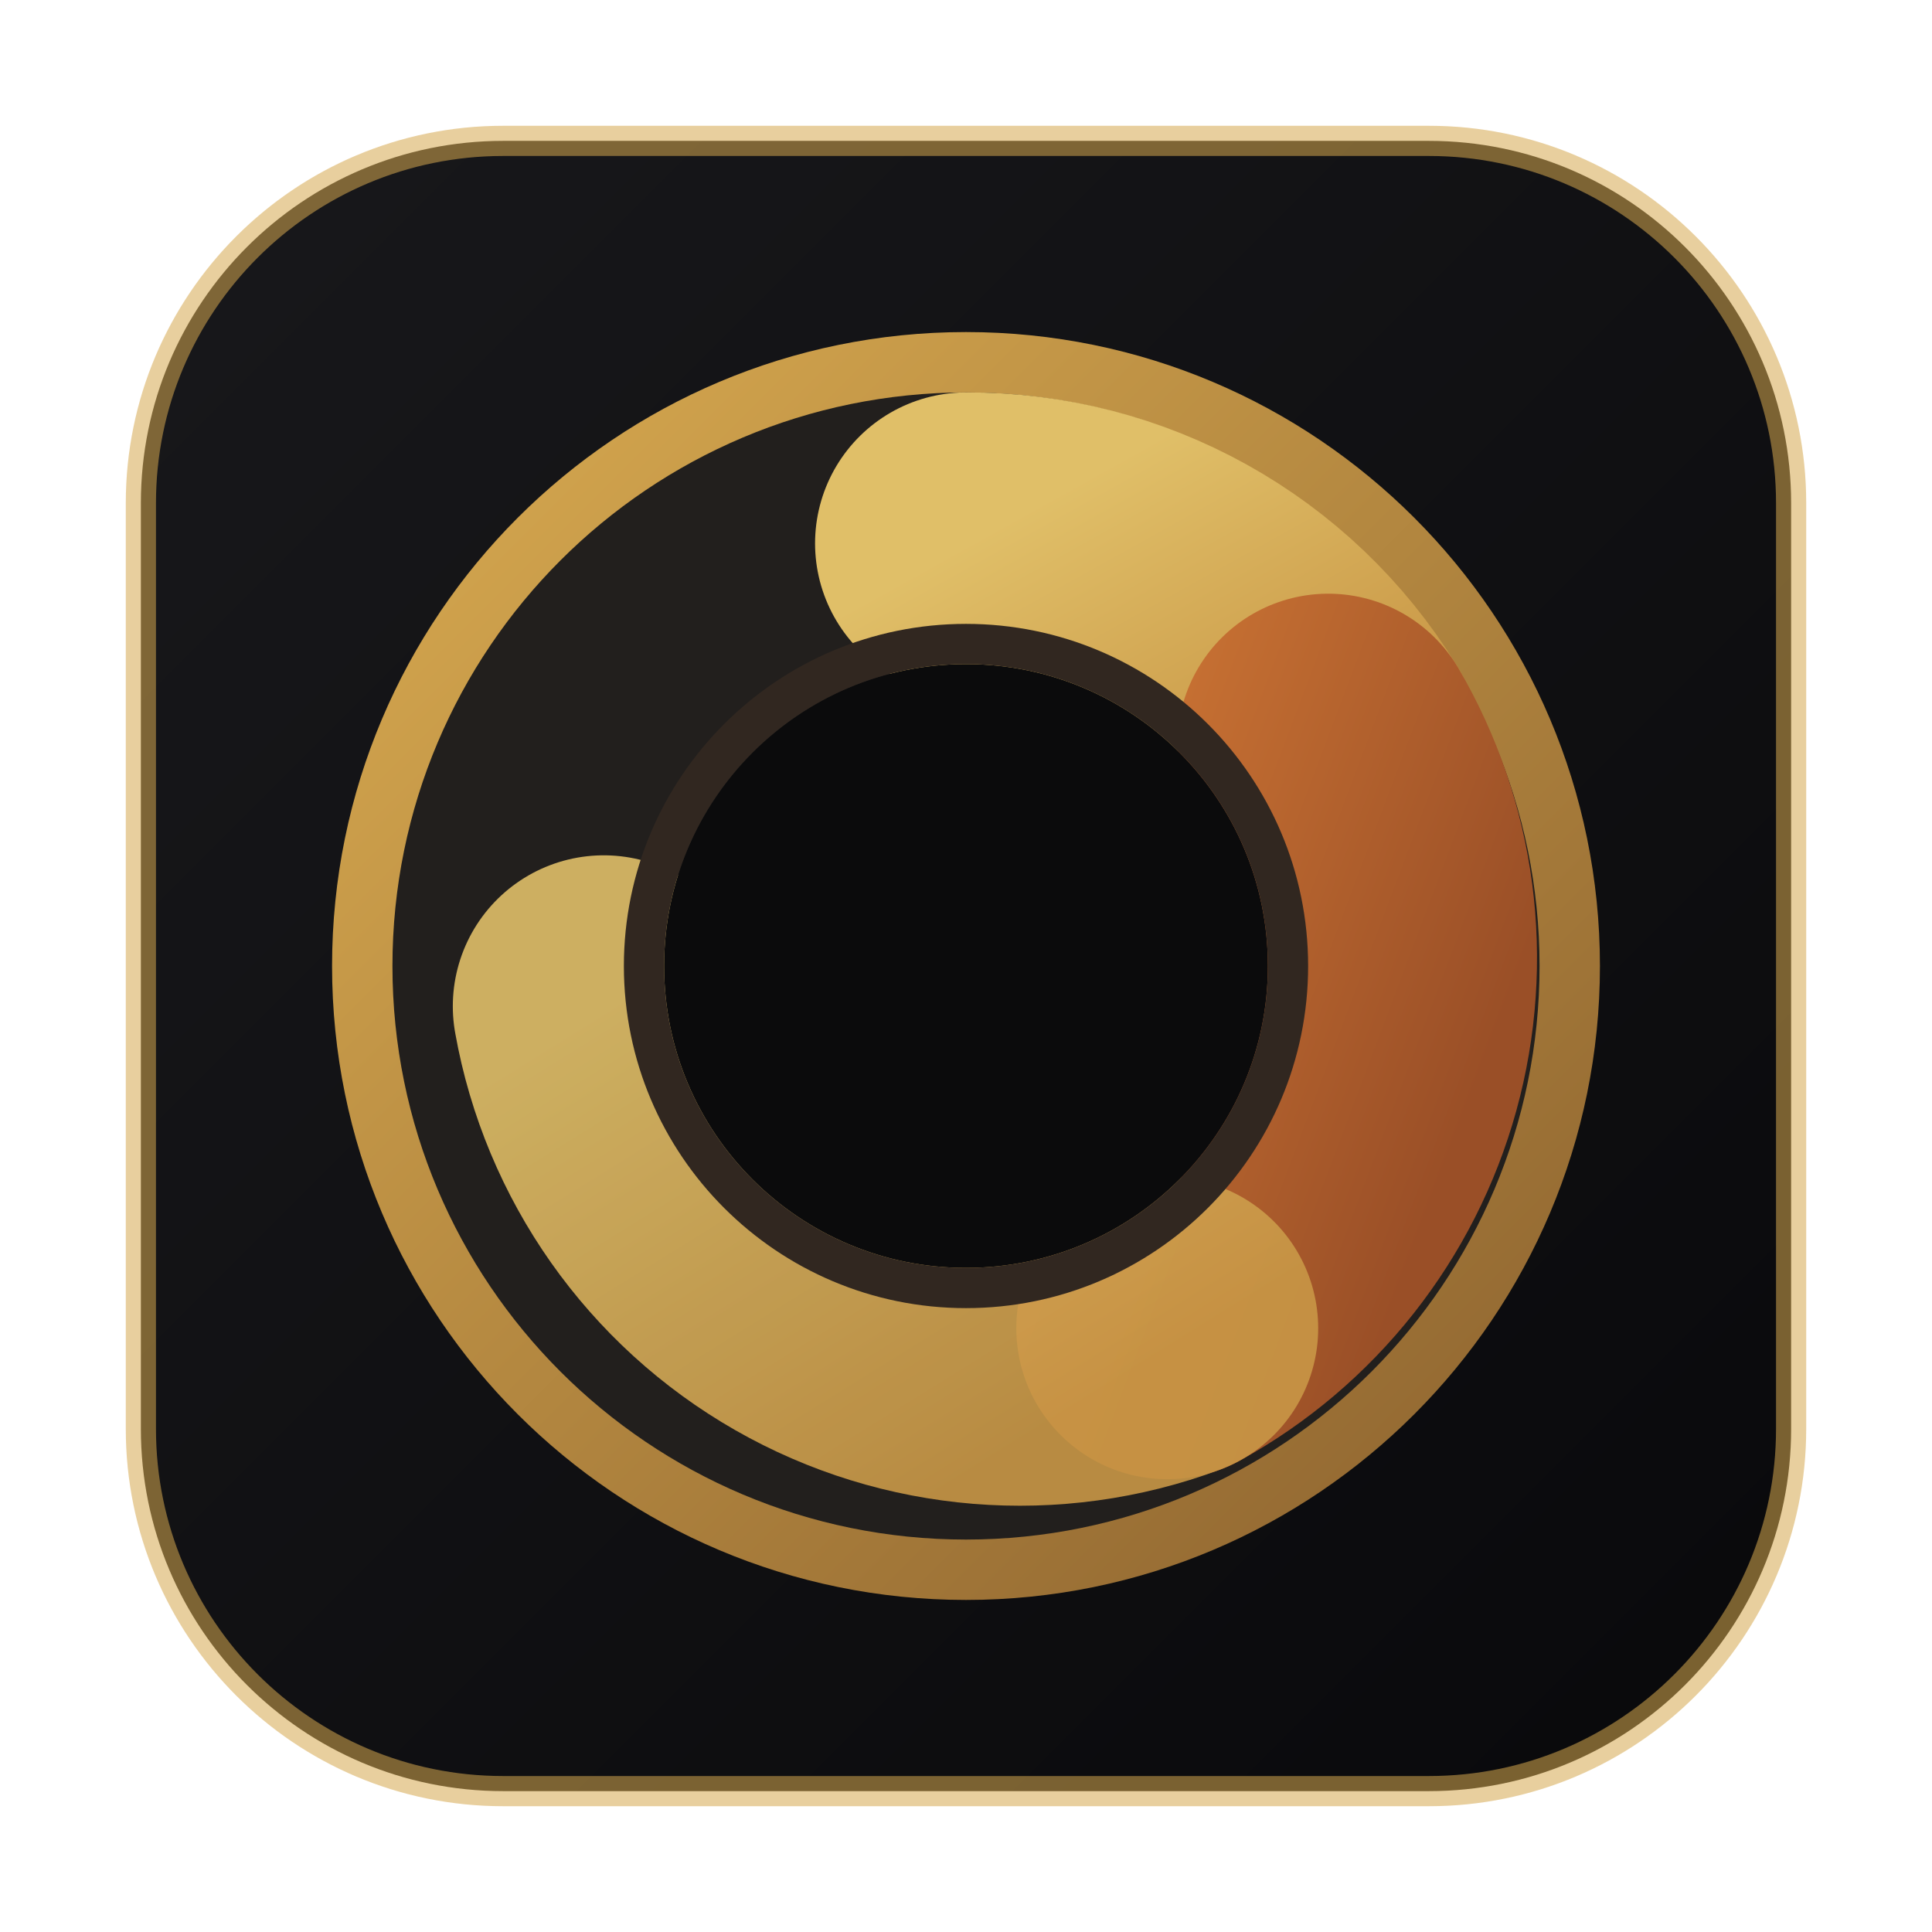
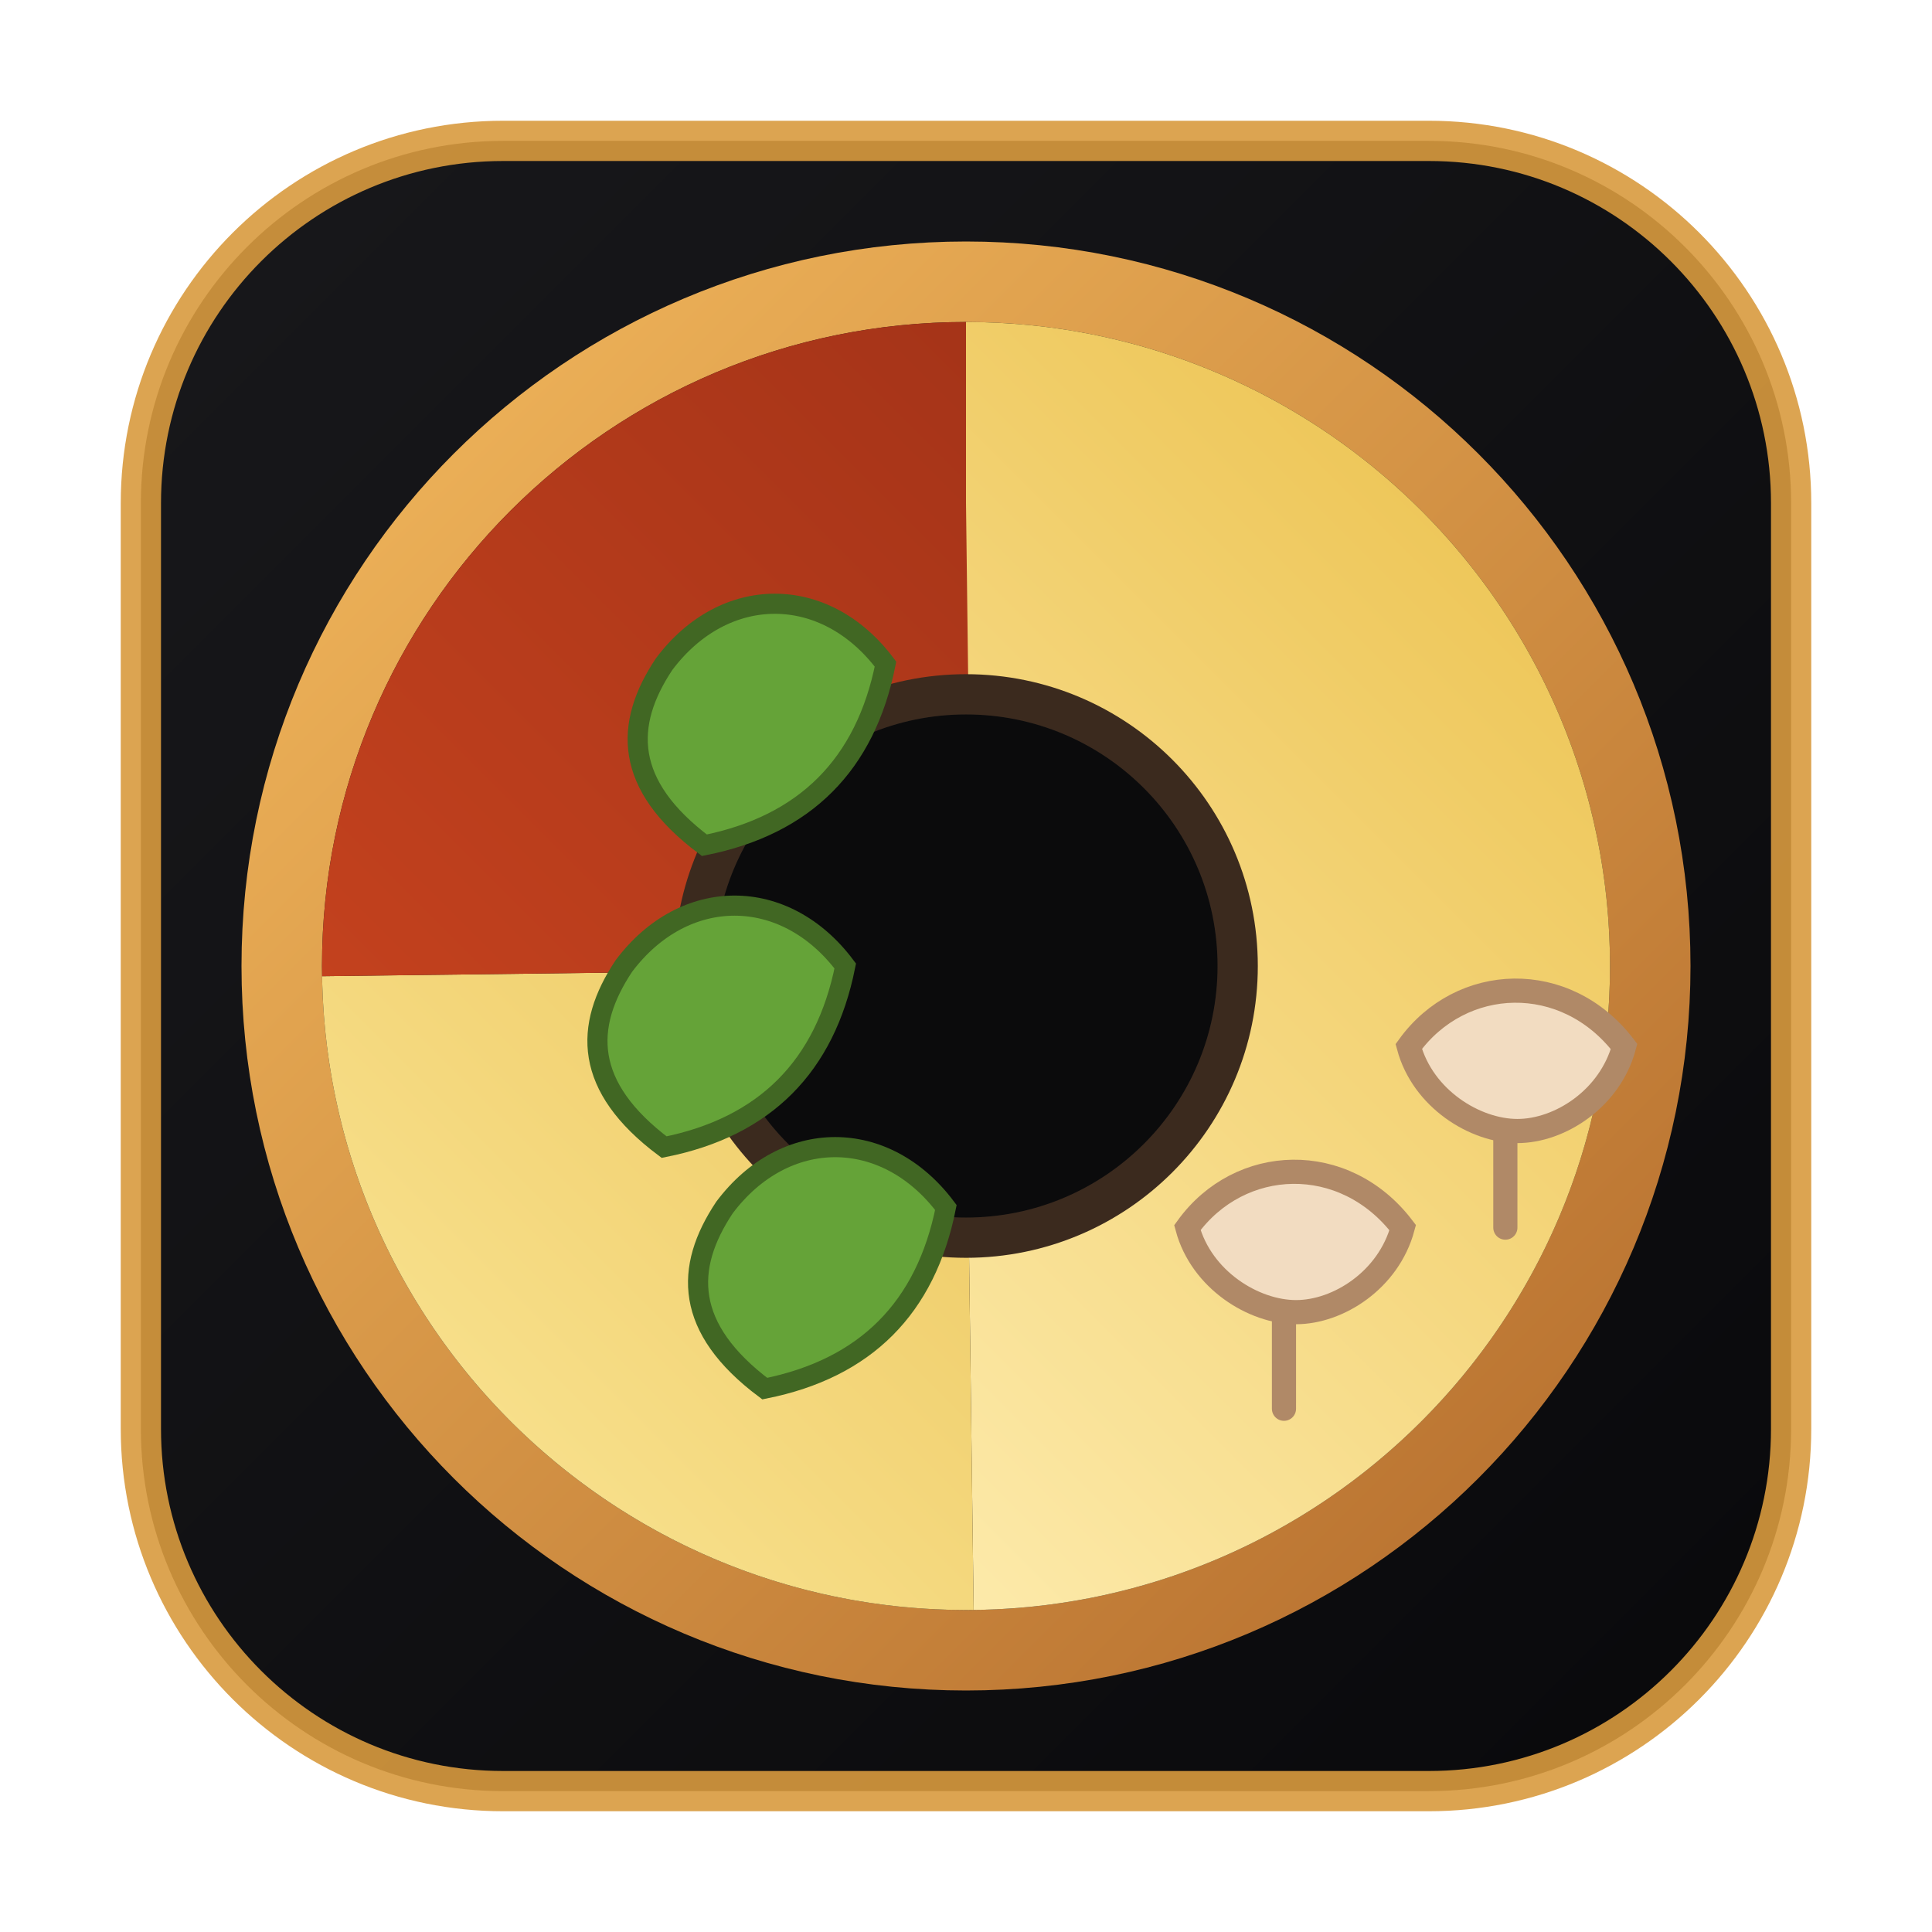
<svg xmlns="http://www.w3.org/2000/svg" viewBox="0 0 96 96">
  <defs>
    <linearGradient id="tile" x1="0" y1="0" x2="1" y2="1">
      <stop offset="0%" stop-color="#18181b" />
      <stop offset="100%" stop-color="#09090b" />
    </linearGradient>
    <linearGradient id="crust" x1="0" y1="0" x2="1" y2="1">
-       <stop offset="0%" stop-color="#d6a84f" />
-       <stop offset="100%" stop-color="#8f6530" />
+       <stop offset="0%" stop-color="#efb45a" />
+       <stop offset="100%" stop-color="#b7702f" />
    </linearGradient>
    <linearGradient id="cheese" x1="0" y1="0" x2="1" y2="1">
-       <stop offset="0%" stop-color="#e0bf68" />
-       <stop offset="100%" stop-color="#c99746" />
+       <stop offset="0%" stop-color="#f7df8a" />
+       <stop offset="100%" stop-color="#e4b23a" />
+     </linearGradient>
+     <linearGradient id="margherita" x1="0" y1="0" x2="1" y2="1">
+       <stop offset="0%" stop-color="#fff0b8" />
+       <stop offset="100%" stop-color="#eec75a" />
    </linearGradient>
    <linearGradient id="sauce" x1="0" y1="0" x2="1" y2="1">
-       <stop offset="0%" stop-color="#c56f32" />
-       <stop offset="100%" stop-color="#9a4f27" />
+       <stop offset="0%" stop-color="#c9441f" />
+       <stop offset="100%" stop-color="#9f3117" />
    </linearGradient>
  </defs>
  <rect x="7" y="7" width="82" height="82" rx="18" fill="url(#tile)" />
-   <rect x="7" y="7" width="82" height="82" rx="18" fill="none" stroke="#d6a84f" stroke-width="1.5" opacity="0.55" />
-   <path d="M48 20a28 28 0 1 1 0 56 28 28 0 0 1 0-56Z" fill="none" stroke="url(#crust)" stroke-width="7" />
-   <path d="M48 27a21 21 0 1 1 0 42 21 21 0 0 1 0-42Z" fill="none" stroke="#221f1d" stroke-width="15" />
-   <path d="M48 27a21 21 0 0 1 18 10" fill="none" stroke="url(#cheese)" stroke-width="15" stroke-linecap="round" />
-   <path d="M66 37a21 21 0 0 1-8 29" fill="none" stroke="url(#sauce)" stroke-width="15" stroke-linecap="round" />
-   <path d="M58 66a21 21 0 0 1-28-16" fill="none" stroke="url(#cheese)" stroke-width="15" stroke-linecap="round" opacity="0.9" />
-   <circle cx="48" cy="48" r="15" fill="#0b0b0c" />
-   <circle cx="48" cy="48" r="16" fill="none" stroke="#312720" stroke-width="2" />
+   <rect x="7" y="7" width="82" height="82" rx="18" fill="none" stroke="#d89a3e" stroke-width="2" opacity="0.9" />
+   <circle cx="48" cy="48" r="31" fill="none" stroke="url(#crust)" stroke-width="10" />
+   <circle cx="48" cy="48" r="23" fill="none" stroke="#241e1b" stroke-width="18" />
+   <circle cx="48" cy="48" r="23" fill="none" stroke="url(#margherita)" stroke-width="18" stroke-dasharray="72 145" transform="rotate(-90 48 48)" />
+   <circle cx="48" cy="48" r="23" fill="none" stroke="url(#cheese)" stroke-width="18" stroke-dasharray="36 181" stroke-dashoffset="-72" transform="rotate(-90 48 48)" />
+   <circle cx="48" cy="48" r="23" fill="none" stroke="url(#sauce)" stroke-width="18" stroke-dasharray="37 180" stroke-dashoffset="-108" transform="rotate(-90 48 48)" />
+   <circle cx="48" cy="48" r="12.5" fill="#0b0b0c" />
+   <circle cx="48" cy="48" r="13.5" fill="none" stroke="#3b2a1e" stroke-width="2" />
+   <path d="M33 33c3-4 8-4 11 0c-1 5-4 8-9 9c-4-3-4-6-2-9Z" fill="#65a338" stroke="#416723" stroke-width="1" />
+   <path d="M31 48c3-4 8-4 11 0c-1 5-4 8-9 9c-4-3-4-6-2-9Z" fill="#65a338" stroke="#416723" stroke-width="1" />
+   <path d="M36 60c3-4 8-4 11 0c-1 5-4 8-9 9c-4-3-4-6-2-9Z" fill="#65a338" stroke="#416723" stroke-width="1" />
+   <g fill="#f2dcc1" stroke="#b08967" stroke-width="1.2">
+     <path d="M59 61c2.6-3.6 7.8-3.8 10.7 0c-0.7 2.6-3.2 4.2-5.3 4.2c-2.1 0-4.7-1.6-5.4-4.2Z" />
+     <path d="M63.8 65.2v4.8" stroke-linecap="round" />
+     <path d="M70 52c2.6-3.6 7.8-3.8 10.7 0c-0.7 2.6-3.2 4.2-5.3 4.2c-2.1 0-4.7-1.6-5.4-4.2Z" />
+     <path d="M74.8 56.2V61" stroke-linecap="round" />
+   </g>
</svg>
